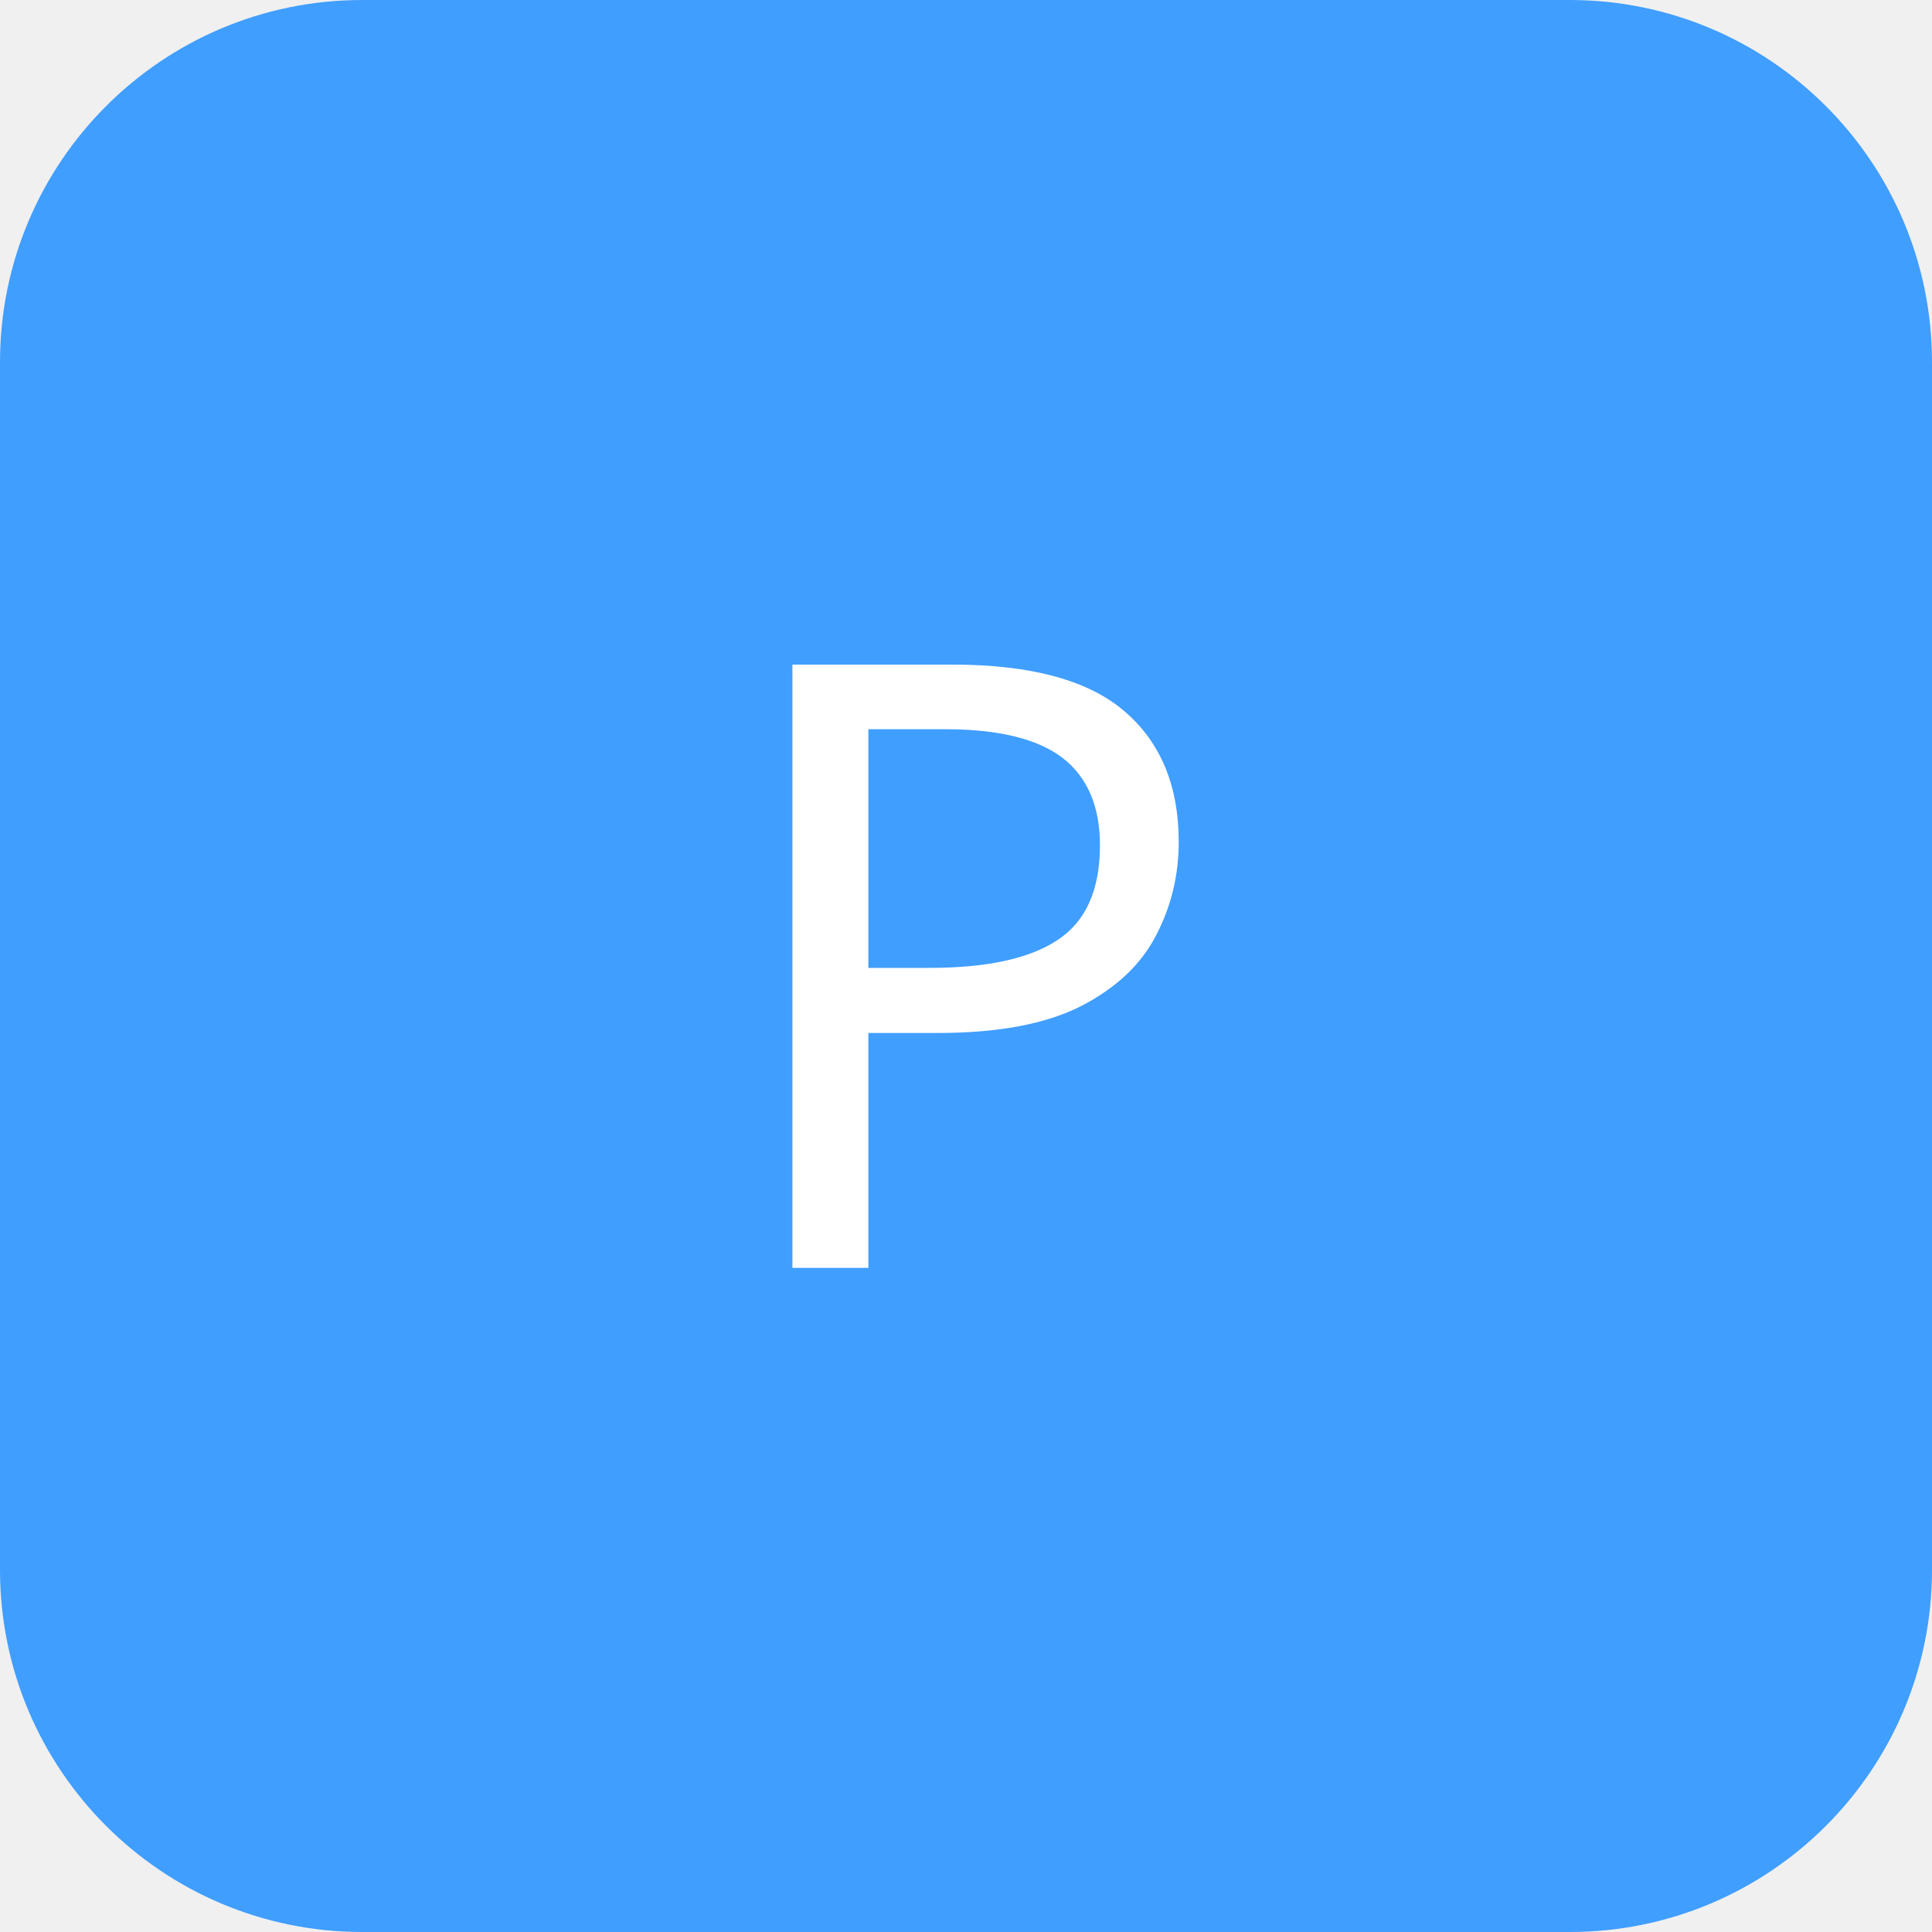
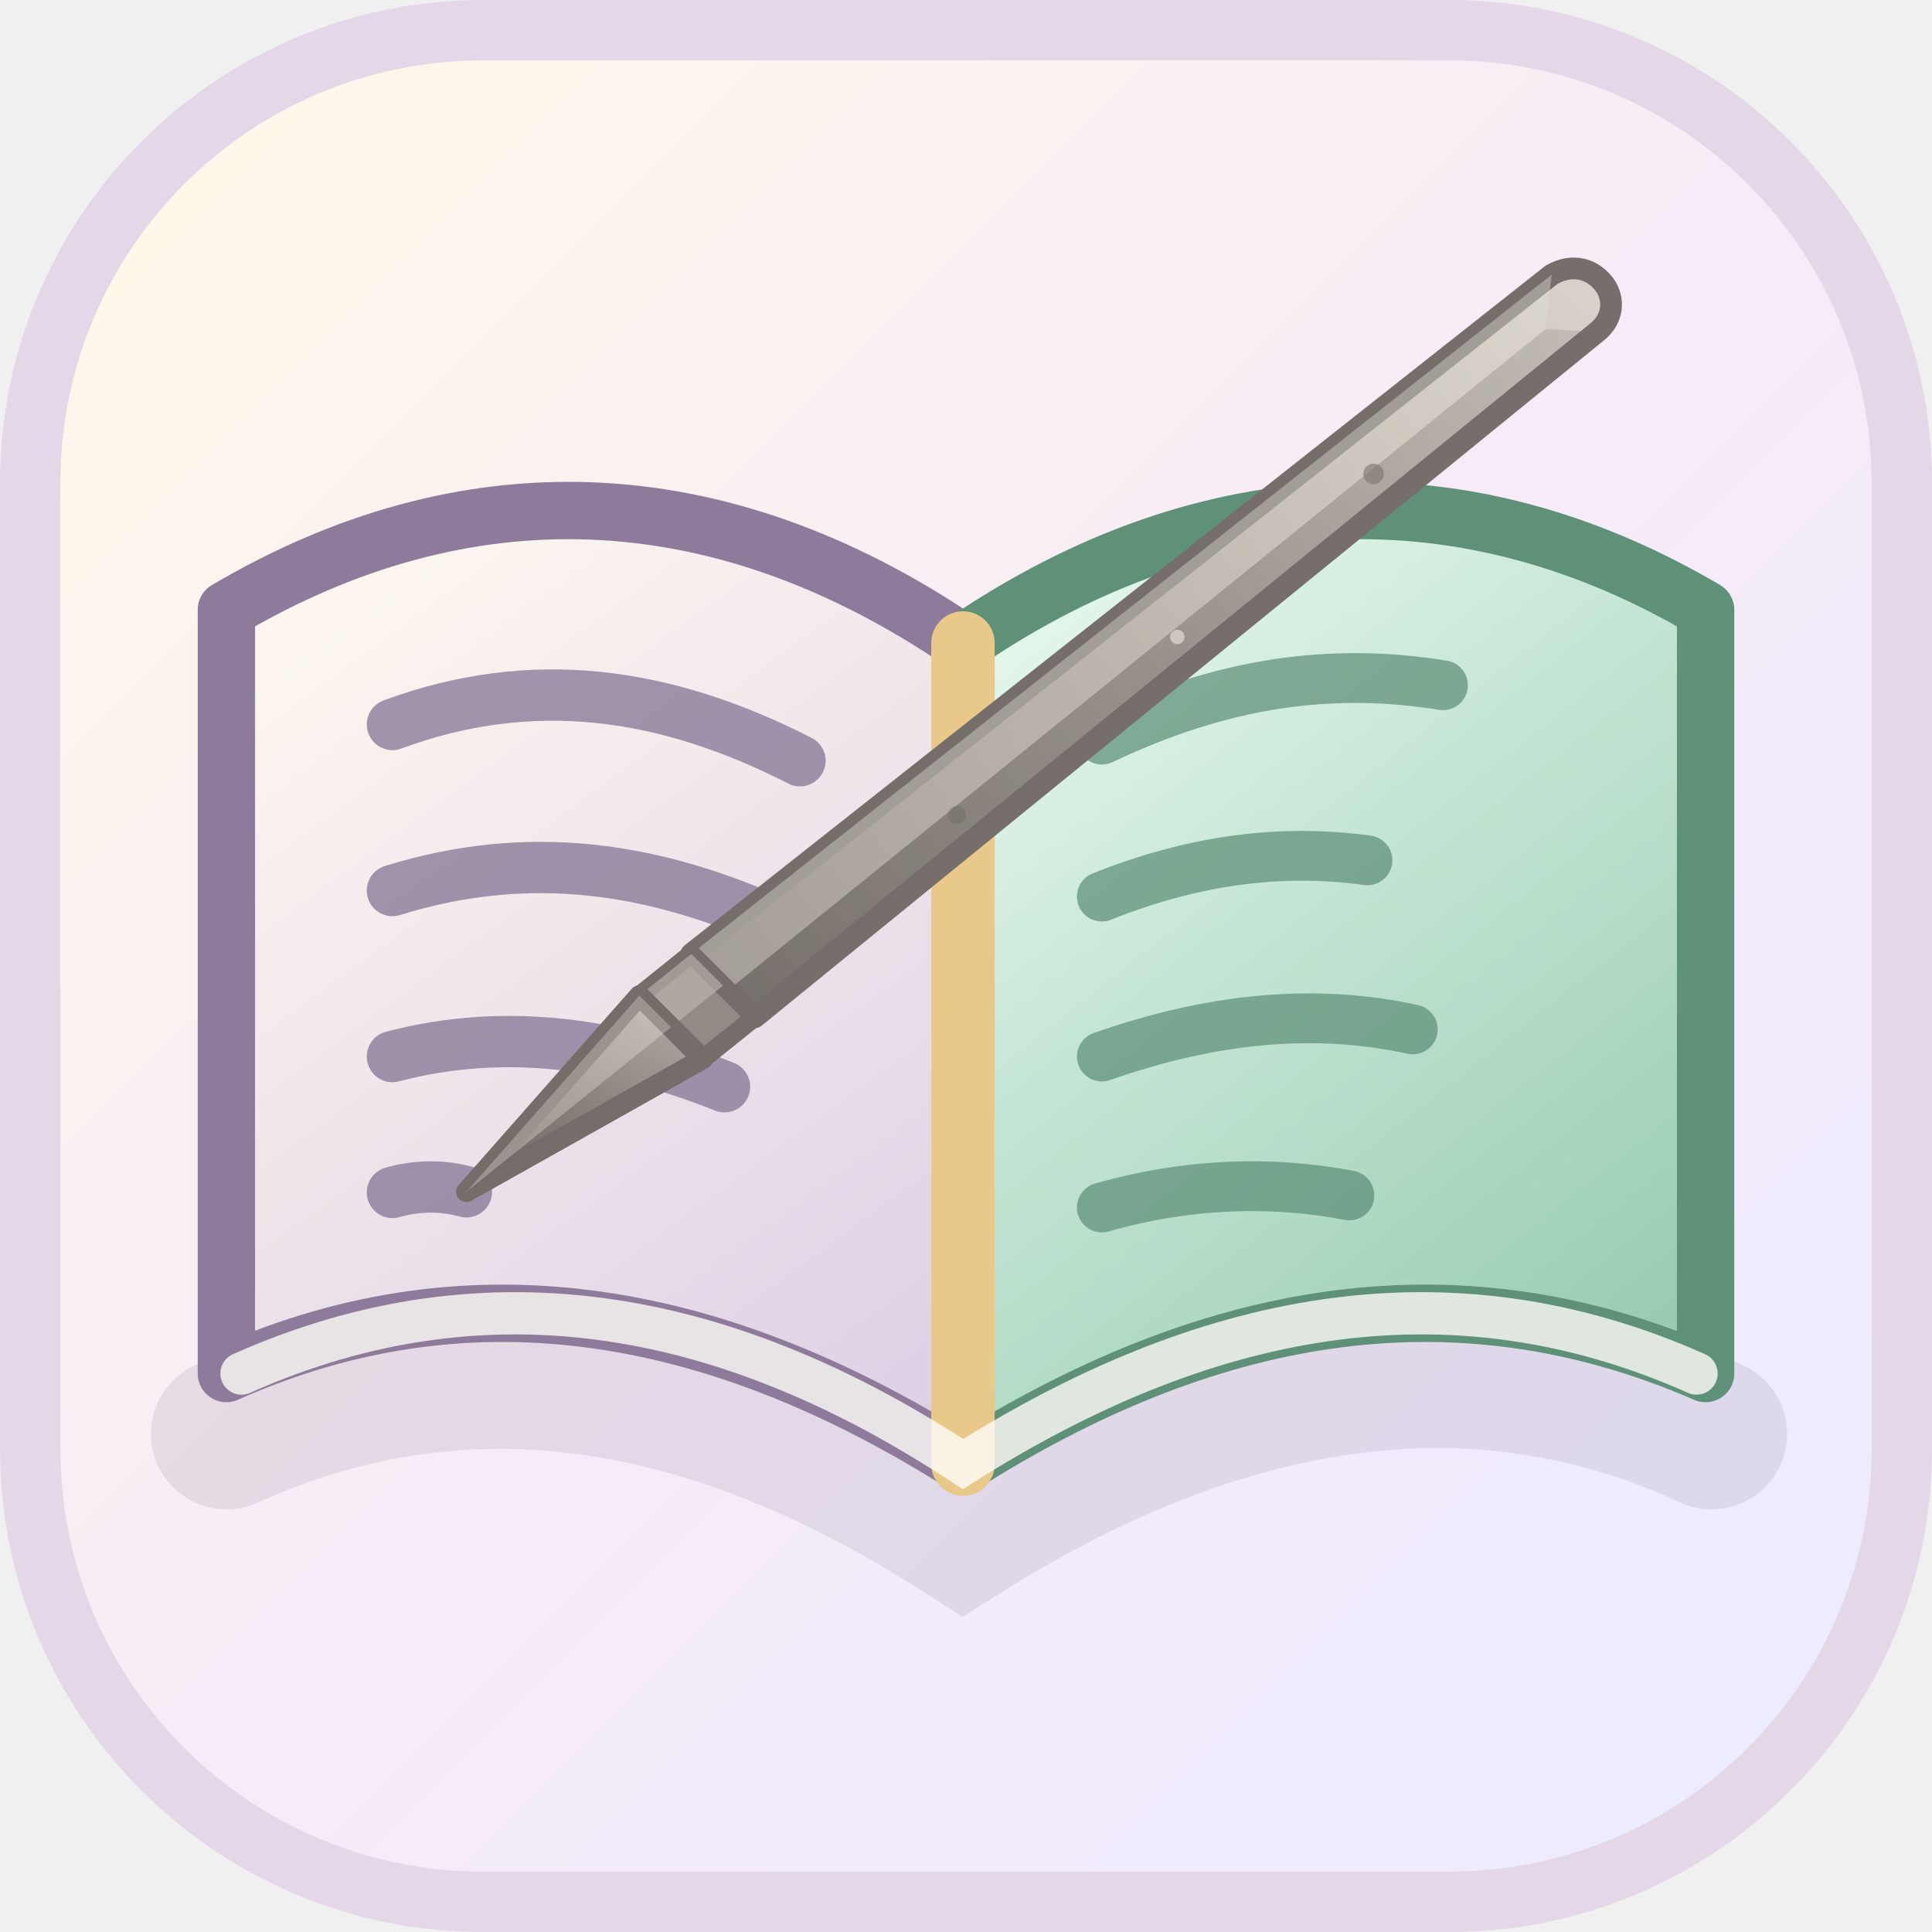
- <svg xmlns="http://www.w3.org/2000/svg" viewBox="0 0 64 64" fill="none">
-   <rect width="64" height="64" rx="12" fill="#409EFF" />
-   <text x="32" y="42" text-anchor="middle" fill="white" font-size="28" font-family="sans-serif">P</text>
+ <svg xmlns="http://www.w3.org/2000/svg" width="64" height="64" viewBox="0 0 64 64" fill="none">
+   <defs>
+     <linearGradient id="syl-c2r-bg" x1="6" y1="6" x2="58" y2="58" gradientUnits="userSpaceOnUse">
+       <stop stop-color="#FFF7EA" />
+       <stop offset="0.5" stop-color="#F7EBF7" />
+       <stop offset="1" stop-color="#EDEBFF" />
+     </linearGradient>
+     <linearGradient id="syl-c2r-left-page" x1="9" y1="18" x2="31" y2="48" gradientUnits="userSpaceOnUse">
+       <stop stop-color="#FFF9F0" />
+       <stop offset="1" stop-color="#DCCFE5" />
+     </linearGradient>
+     <linearGradient id="syl-c2r-right-page" x1="33" y1="18" x2="56" y2="47" gradientUnits="userSpaceOnUse">
+       <stop stop-color="#E9FAEF" />
+       <stop offset="1" stop-color="#91C8AD" />
+     </linearGradient>
+     <linearGradient id="syl-c2r-stone" x1="48" y1="12" x2="19" y2="36" gradientUnits="userSpaceOnUse">
+       <stop stop-color="#D8D2CA" />
+       <stop offset="0.48" stop-color="#A49D96" />
+       <stop offset="1" stop-color="#77706C" />
+     </linearGradient>
+     <linearGradient id="syl-c2r-brush" x1="18" y1="36" x2="14" y2="42" gradientUnits="userSpaceOnUse">
+       <stop stop-color="#BDB6AE" />
+       <stop offset="0.55" stop-color="#928A84" />
+       <stop offset="1" stop-color="#746D69" />
+     </linearGradient>
+   </defs>
+   <rect x="1" y="1" width="62" height="62" rx="15" fill="url(#syl-c2r-bg)" stroke="#E4D7E8" stroke-width="2" />
+   <path d="M7.5 47.5c8.6-3.9 16.9-1.7 24.4 3.1 7.8-4.9 16.4-7 24.8-3.1" stroke="#594B68" stroke-width="5" stroke-linecap="round" opacity="0.12" />
+   <path d="M7.5 20.2c7.8-4.6 16.2-4.5 24.4 1.1v27.2c-7.9-5-16.1-6.7-24.4-3V20.2Z" fill="url(#syl-c2r-left-page)" stroke="#8E7B9C" stroke-width="1.9" stroke-linejoin="round" />
+   <path d="M31.9 21.3c8.2-5.6 16.8-5.7 24.6-1.1v25.3c-8.5-3.7-16.7-2-24.6 3V21.3Z" fill="url(#syl-c2r-right-page)" stroke="#5E9178" stroke-width="1.9" stroke-linejoin="round" />
+   <path d="M31.9 21.3v27.2" stroke="#E8C98A" stroke-width="2.1" stroke-linecap="round" />
+   <path d="M8 45.5c8.3-3.7 16.3-2 23.9 3 7.9-5 16-6.7 24.3-3" stroke="#FFFDF7" stroke-width="1.4" stroke-linecap="round" opacity="0.8" />
+   <path d="M13 24c4.6-1.7 9-1.1 13.5 1.2M13 29.5c4.5-1.4 8.7-.8 13 1.2M13 35c3.8-1 7.5-.4 11 1" stroke="#806F91" stroke-width="1.7" stroke-linecap="round" opacity="0.72" />
+   <path d="M36.5 24.5c4-1.9 7.6-2.4 11.3-1.8M36.5 29.7c3-1.2 5.9-1.6 8.8-1.2M36.5 35c3.7-1.3 7.1-1.6 10.3-.9M36.5 40c2.8-.8 5.6-.9 8.2-.4" stroke="#5D8F77" stroke-width="1.65" stroke-linecap="round" opacity="0.72" />
+   <path d="M13 39.5q1.25-.35 2.45-.02" stroke="#806F91" stroke-width="1.7" stroke-linecap="round" opacity="0.72" />
+   <g transform="translate(4.3 -2.5)">
+     <path d="M47.1 11.6c.7-.4 1.4-.2 1.8.4.3.5.2 1.1-.3 1.5L20.7 36.2l-2.1-2.1 28.5-22.5Z" fill="url(#syl-c2r-stone)" stroke="#756E6A" stroke-width="0.72" stroke-linejoin="round" />
+     <path d="m47.1 11.6-.2 1.8-27.2 22-1.1-1.3 28.5-22.5Z" fill="#E3DDD5" opacity="0.42" />
+     <path d="m46.9 13.4 1.7.1-27.9 22.7-1-0.8 27.2-22Z" fill="#706965" opacity="0.2" />
+     <path d="m18.6 34.1 2.1 2.1-1.72 1.38-2.1-2.1 1.72-1.38Z" fill="#928A84" stroke="#746D69" stroke-width="0.62" stroke-linejoin="round" />
+     <path d="m18.6 34.1 1.05 1.05-1.72 1.38-1.05-1.05 1.72-1.38Z" fill="#C6BFB7" opacity="0.56" />
+     <path d="M16.88 35.48 18.98 37.58 11.15 41.98Z" fill="url(#syl-c2r-brush)" stroke="#746D69" stroke-width="0.68" stroke-linejoin="round" />
+     <path d="M16.88 35.48 17.93 36.53 11.15 41.98Z" fill="#D1CAC2" opacity="0.42" />
+     <path d="M17.93 36.53 18.98 37.58 11.15 41.98Z" fill="#6F6864" opacity="0.2" />
+     <circle cx="41.2" cy="18.2" r="0.34" fill="#77706C" opacity="0.58" />
+     <circle cx="34.7" cy="23.6" r="0.24" fill="#E1DBD3" opacity="0.72" />
+     <circle cx="27.4" cy="29.5" r="0.3" fill="#716A66" opacity="0.48" />
+   </g>
</svg>
